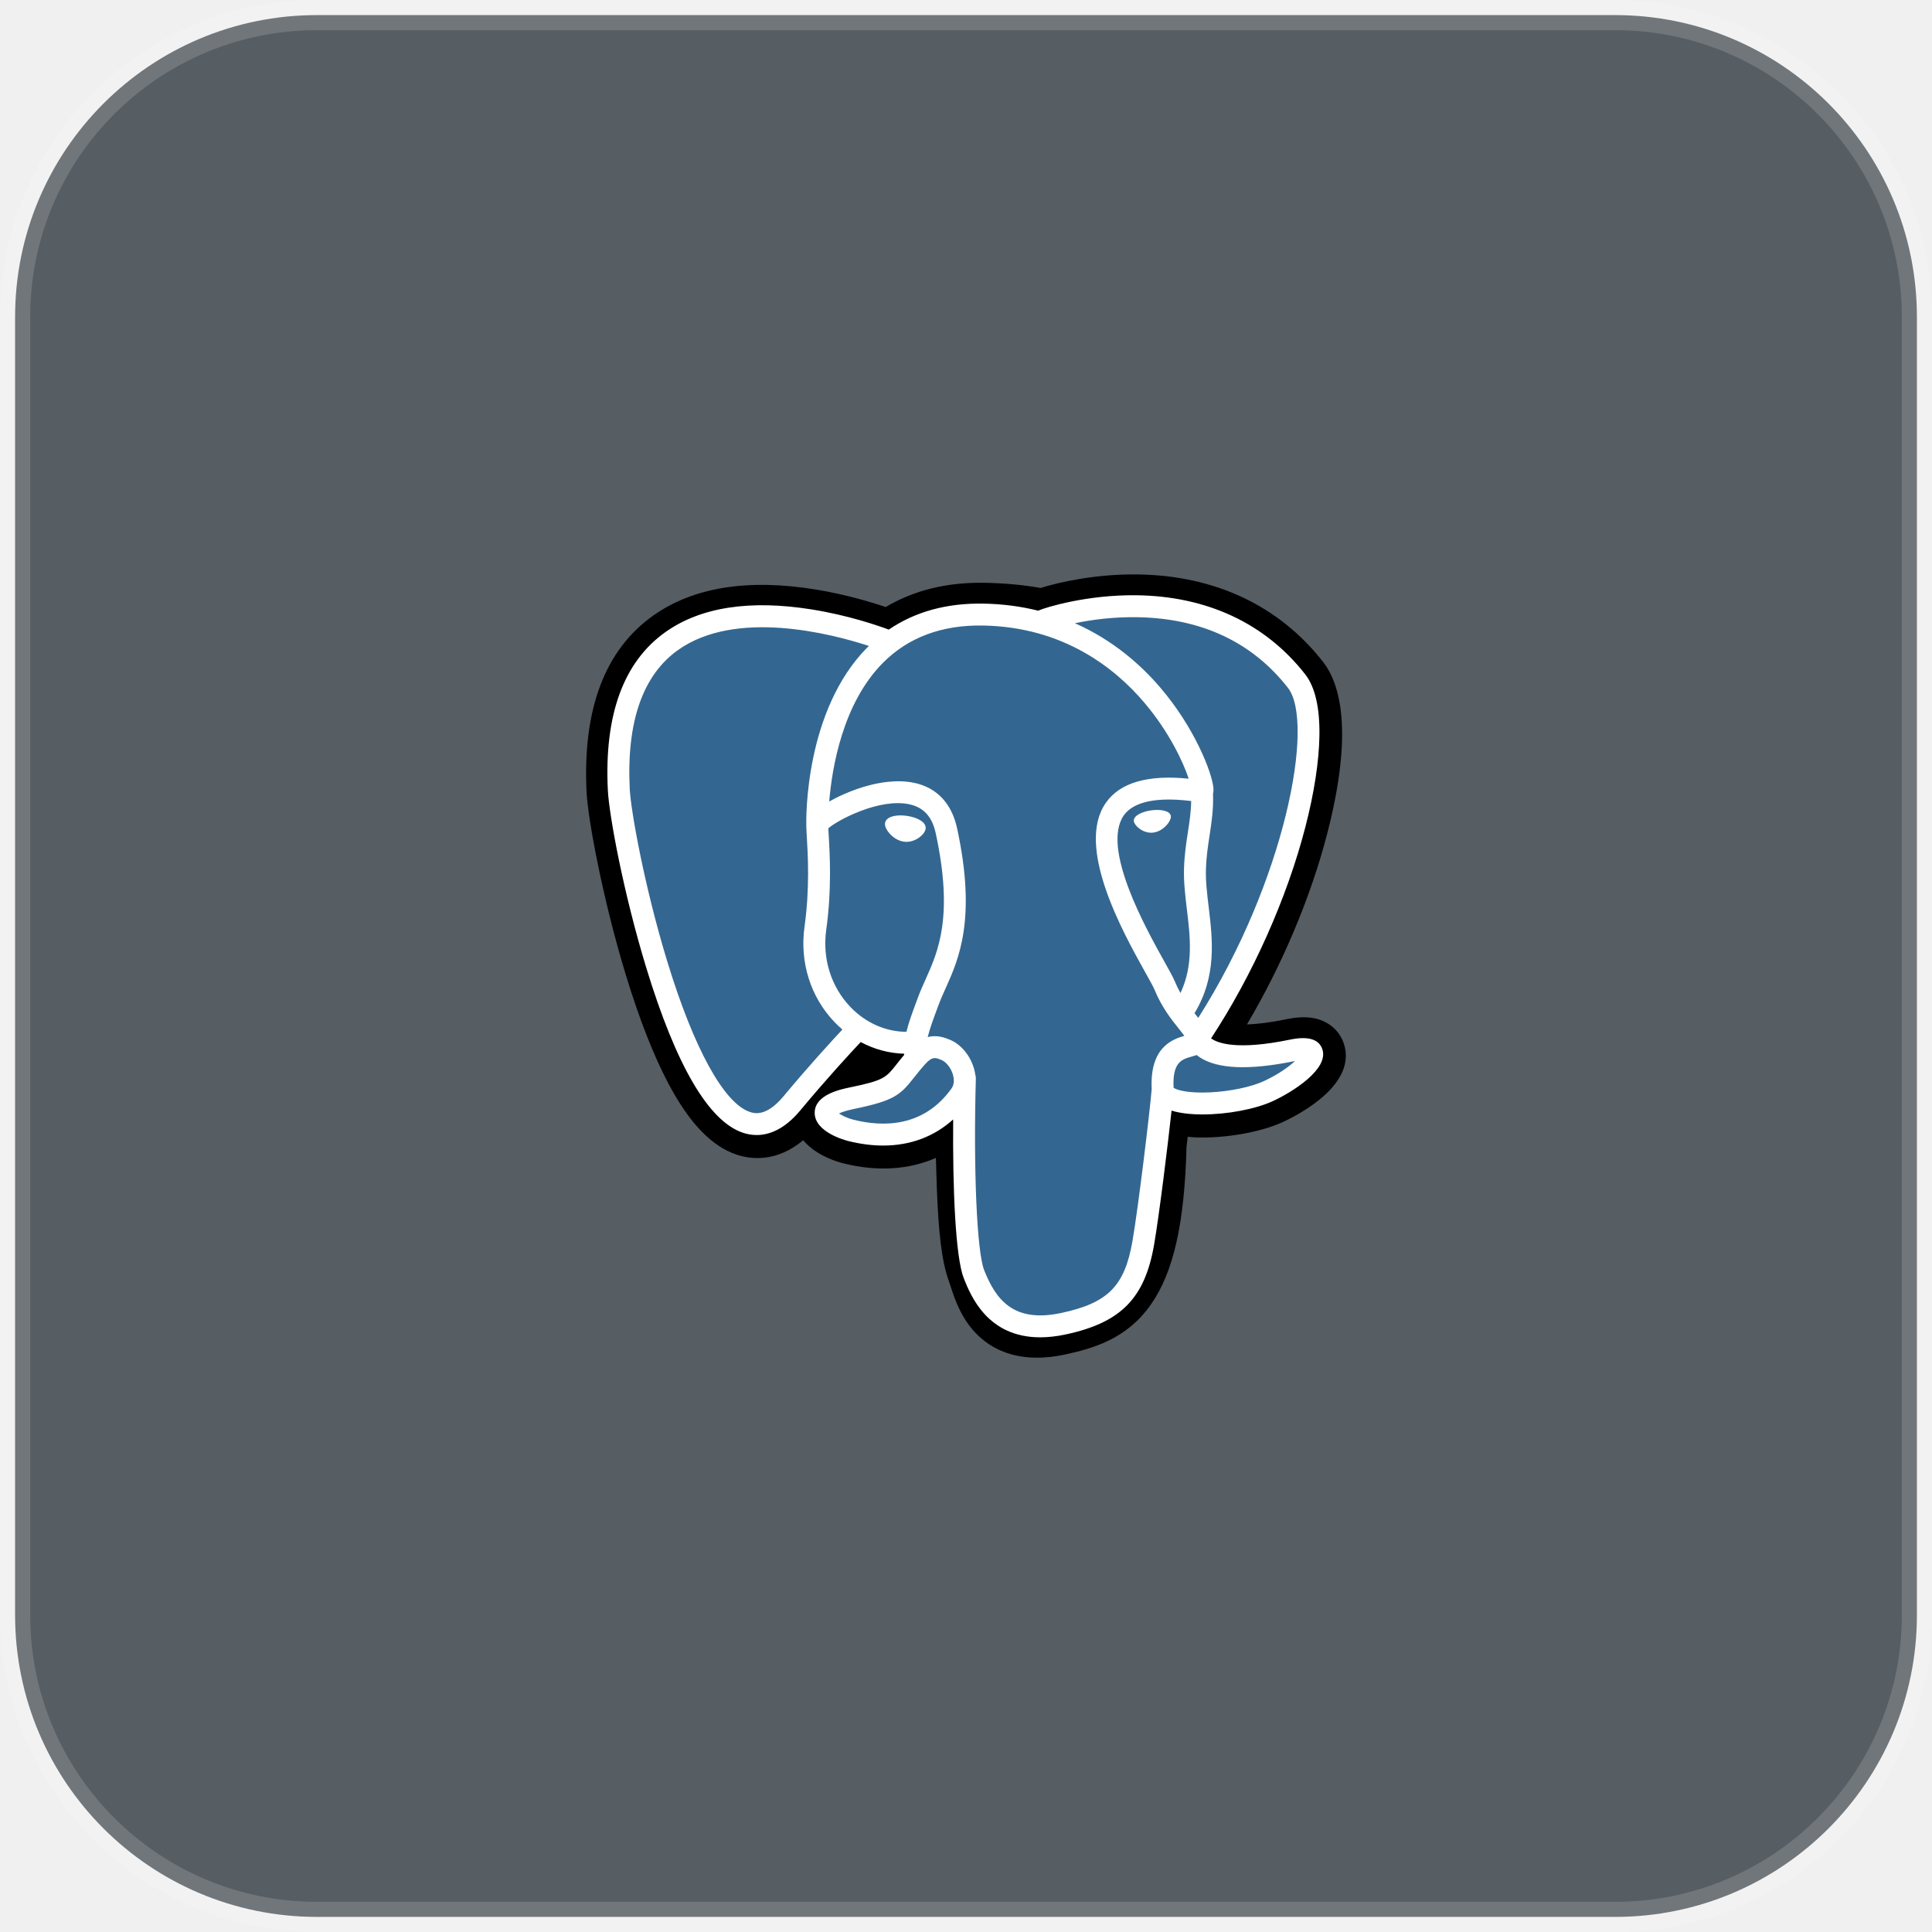
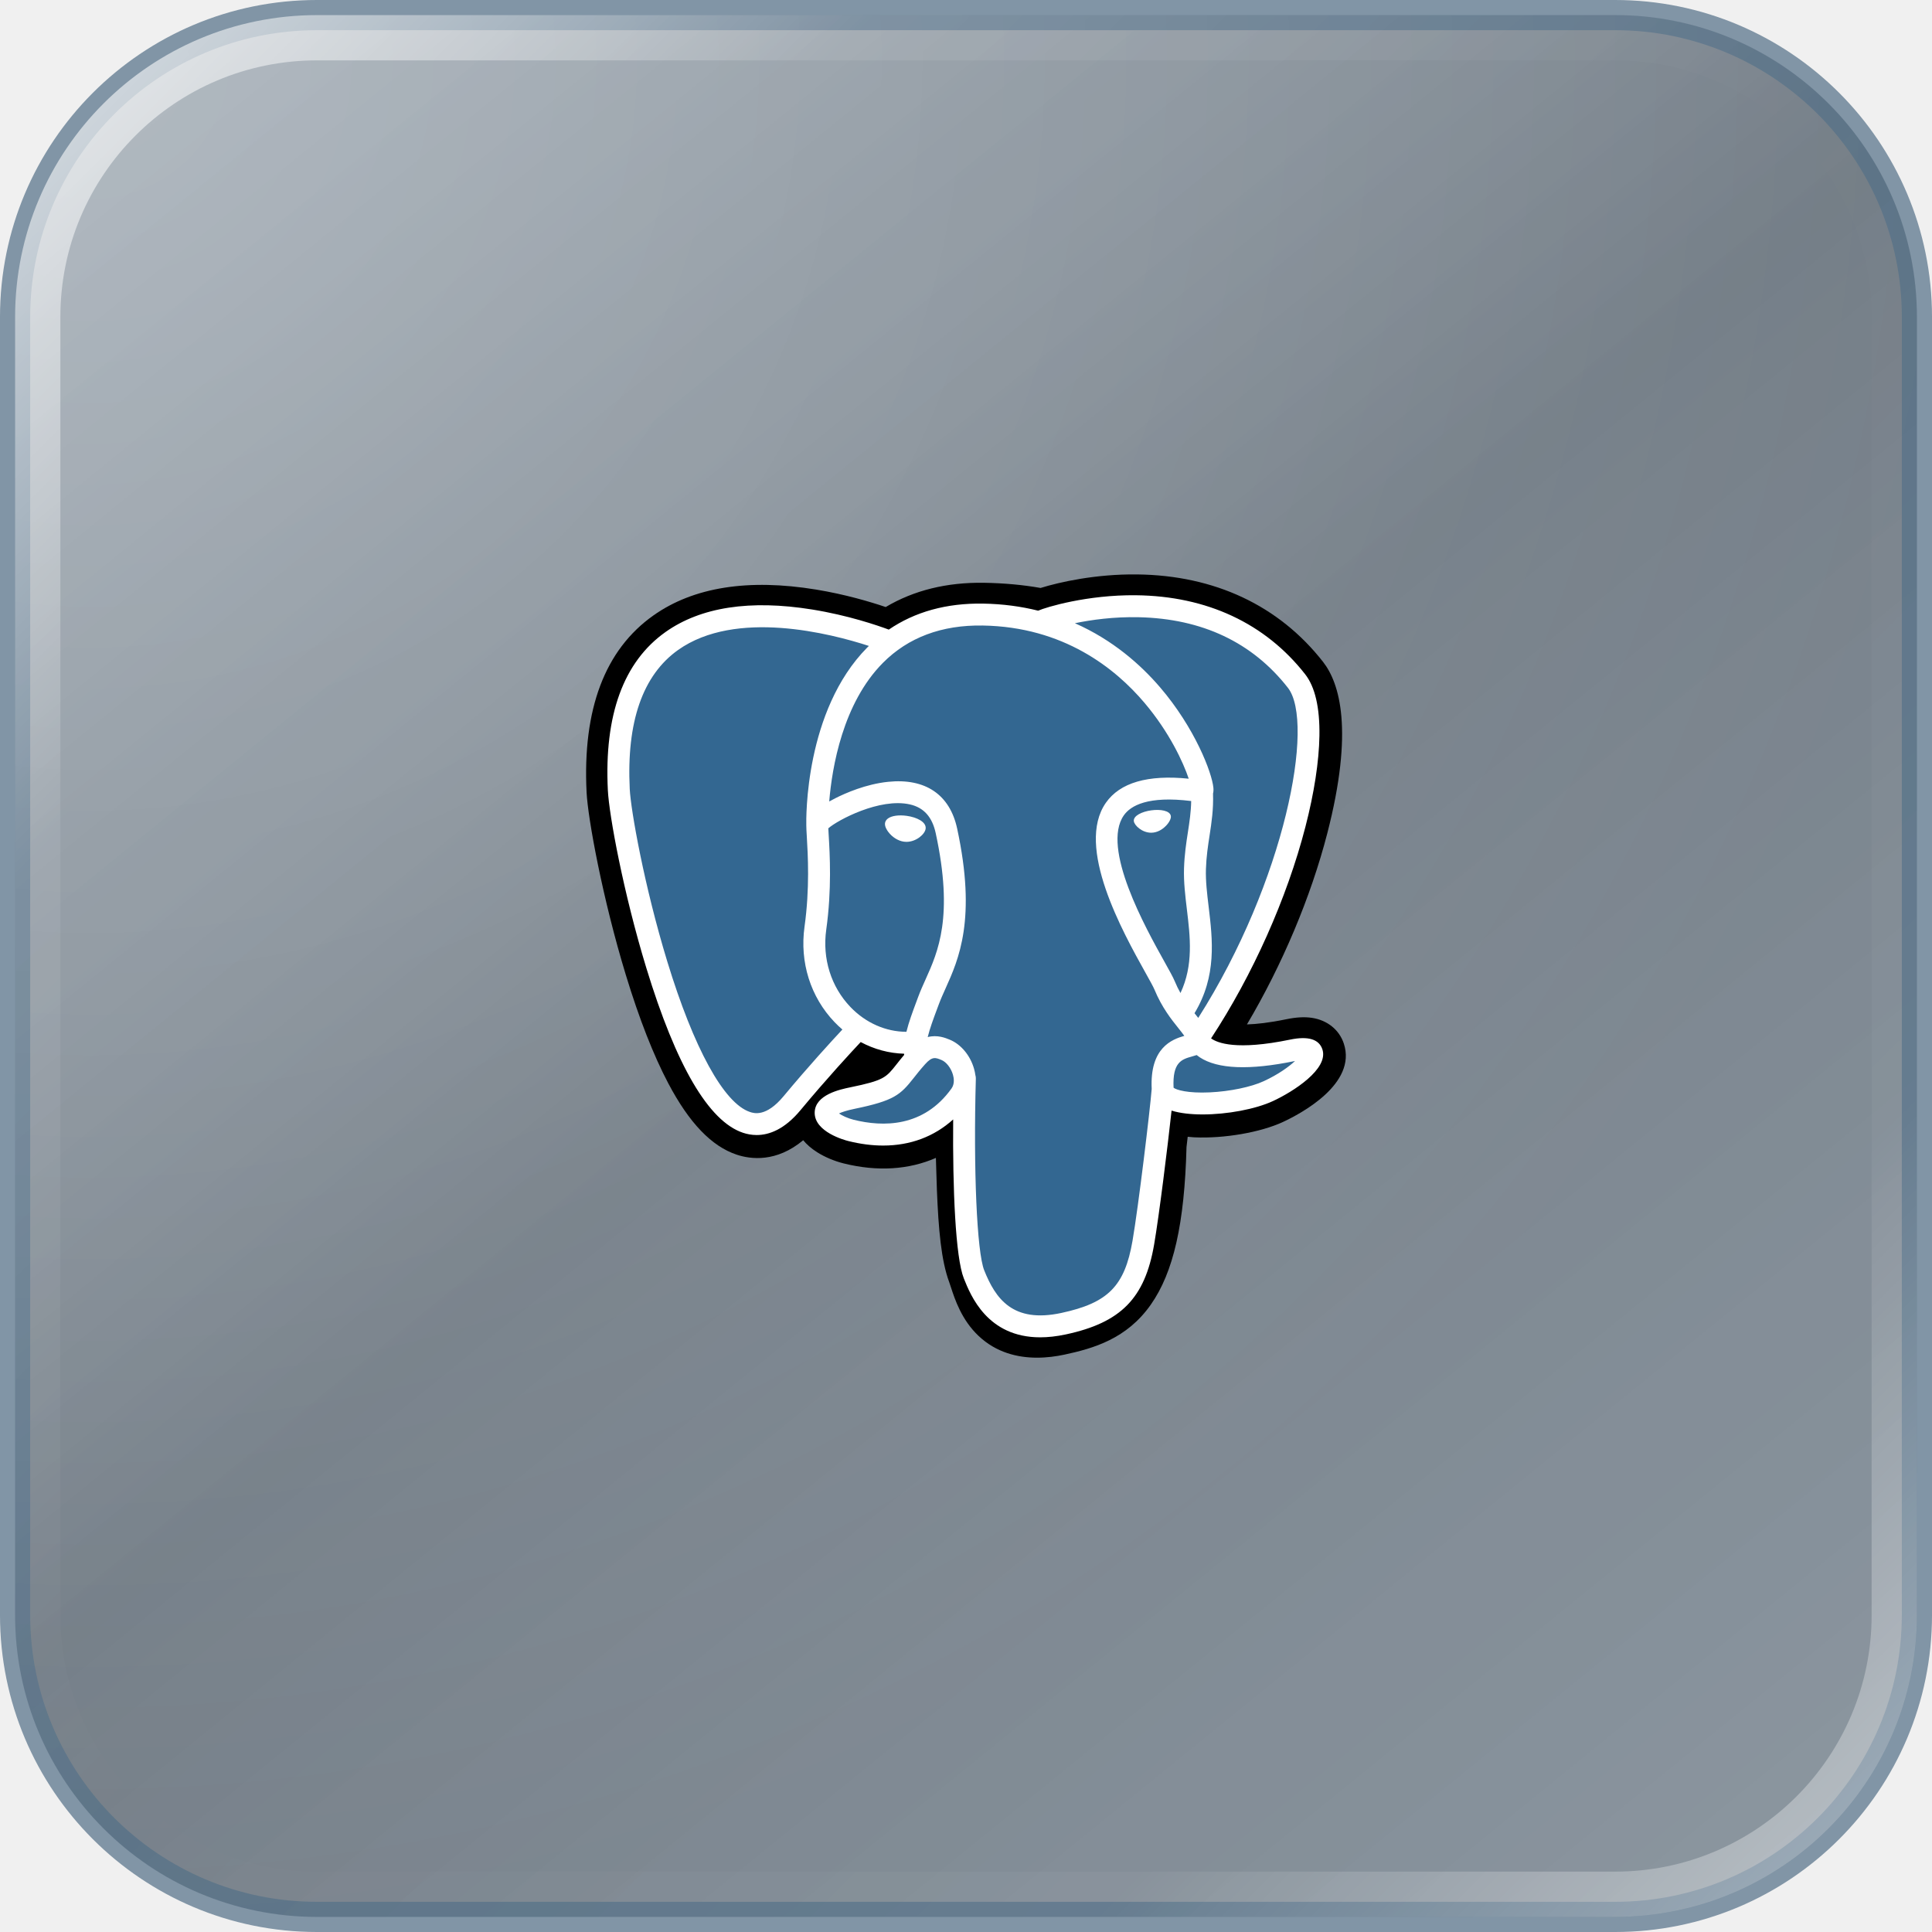
- <svg xmlns="http://www.w3.org/2000/svg" viewBox="0 0 64 64" fill="none">
-   <rect x=".5" y=".5" width="63" height="63" rx="10" fill="#1B242D" fill-opacity="0.72" stroke="#FFFFFF" stroke-opacity=".16" />
+ <svg xmlns="http://www.w3.org/2000/svg" viewBox="0 0 64 64" fill="none" color="#CBD5E1">
+   <g>
+     <defs>
+       <linearGradient id="postgres-app-dark-background-surface" x1="6" y1="0" x2="58" y2="64" gradientUnits="userSpaceOnUse">
+         <stop offset="0" stop-color="#526678" stop-opacity=".50" />
+         <stop offset=".48" stop-color="#273746" stop-opacity=".62" />
+         <stop offset="1" stop-color="#364A5C" stop-opacity=".54" />
+       </linearGradient>
+       <radialGradient id="postgres-app-dark-background-sheen" cx="3" cy="2" r="62" gradientUnits="userSpaceOnUse">
+         <stop stop-color="#FFFFFF" stop-opacity=".18" />
+         <stop offset="1" stop-color="#FFFFFF" stop-opacity="0" />
+       </radialGradient>
+       <linearGradient id="postgres-app-dark-background-reflection" x1="0" y1="0" x2="64" y2="64" gradientUnits="userSpaceOnUse">
+         <stop stop-color="#FFFFFF" stop-opacity=".75" />
+         <stop offset=".23" stop-color="#FFFFFF" stop-opacity=".08" />
+         <stop offset=".5" stop-color="#FFFFFF" stop-opacity="0" />
+         <stop offset=".78" stop-color="#FFFFFF" stop-opacity=".04" />
+         <stop offset="1" stop-color="#FFFFFF" stop-opacity=".45" />
+       </linearGradient>
+     </defs>
+     <rect x=".5" y=".5" width="63" height="63" rx="10" fill="url(#postgres-app-dark-background-surface)" stroke="#526E86" stroke-opacity=".7" />
+     <rect x=".5" y=".5" width="63" height="63" rx="10" fill="url(#postgres-app-dark-background-sheen)" />
+     <rect x="1.25" y="1.25" width="61.5" height="61.5" rx="9.25" stroke="url(#postgres-app-dark-background-reflection)" stroke-width="1.5" />
+   </g>
  <defs>
    <clipPath id="postgres-app-dark-tile">
      <rect x=".5" y=".5" width="63" height="63" rx="10" />
    </clipPath>
  </defs>
  <g clip-path="url(#postgres-app-dark-tile)">
    <svg viewBox="0 0 256 264" version="1.1" preserveAspectRatio="xMidYMid" x="18.992" y="18.992" width="26.016" height="26.016">
      <g>
        <path d="M255.008,158.086 C253.473,153.437 249.452,150.199 244.252,149.422 C241.8,149.056 238.992,149.212 235.669,149.897 C229.877,151.092 225.58,151.547 222.444,151.635 C234.281,131.65 243.906,108.86 249.447,87.407 C258.406,52.718 253.619,36.915 248.024,29.767 C233.217,10.848 211.614,0.683 185.552,0.372 C171.649,0.202 159.444,2.947 153.077,4.921 C147.149,3.875 140.775,3.291 134.086,3.183 C121.55,2.983 110.473,5.716 101.008,11.333 C95.767,9.561 87.358,7.063 77.646,5.469 C54.804,1.719 36.394,4.641 22.928,14.154 C6.622,25.672 -0.937,45.684 0.461,73.634 C0.905,82.508 5.869,109.508 13.685,135.114 C18.177,149.832 22.967,162.054 27.922,171.444 C34.949,184.759 42.468,192.6 50.909,195.416 C55.64,196.992 64.236,198.096 73.277,190.567 C74.423,191.954 75.952,193.333 77.981,194.614 C80.558,196.239 83.709,197.567 86.856,198.354 C98.197,201.189 108.82,200.48 117.883,196.506 C117.939,198.118 117.982,199.658 118.018,200.988 C118.079,203.145 118.138,205.26 118.217,207.238 C118.754,220.612 119.664,231.011 122.36,238.287 C122.508,238.688 122.707,239.297 122.917,239.944 C124.262,244.062 126.511,250.956 132.233,256.355 C138.158,261.948 145.325,263.663 151.889,263.663 C155.181,263.663 158.322,263.231 161.077,262.641 C170.897,260.536 182.05,257.33 190.118,245.842 C197.746,234.982 201.454,218.625 202.125,192.851 C202.212,192.123 202.292,191.427 202.369,190.764 C202.422,190.316 202.475,189.859 202.529,189.402 L204.326,189.56 L204.789,189.591 C214.791,190.047 227.021,187.926 234.532,184.437 C240.467,181.683 259.486,171.642 255.008,158.086" fill="#000000" />
        <path d="M237.906,160.722 C208.166,166.857 206.121,156.788 206.121,156.788 C237.522,110.195 250.648,51.052 239.32,36.577 C208.417,-2.908 154.922,15.766 154.029,16.25 L153.742,16.302 C147.866,15.082 141.291,14.356 133.9,14.235 C120.444,14.014 110.236,17.763 102.49,23.637 C102.49,23.637 7.06,-15.677 11.499,73.081 C12.443,91.963 38.563,215.954 69.717,178.503 C81.104,164.808 92.106,153.229 92.106,153.229 C97.571,156.859 104.113,158.711 110.971,158.046 L111.504,157.594 C111.338,159.294 111.414,160.957 111.717,162.926 C103.691,171.893 106.05,173.467 90.006,176.77 C73.771,180.116 83.308,186.072 89.535,187.629 C97.084,189.517 114.548,192.191 126.348,175.672 L125.878,177.557 C129.022,180.076 131.23,193.94 130.86,206.509 C130.49,219.077 130.243,227.706 132.721,234.446 C135.199,241.186 137.668,256.351 158.76,251.832 C176.383,248.055 185.516,238.268 186.787,221.943 C187.688,210.336 189.729,212.052 189.857,201.675 L191.494,196.763 C193.381,181.03 191.794,175.954 202.651,178.315 L205.29,178.547 C213.282,178.91 223.741,177.261 229.88,174.408 C243.098,168.274 250.938,158.031 237.904,160.722 L237.906,160.722" fill="#336791" />
        <path d="M108.076,81.525 C105.397,81.152 102.969,81.497 101.741,82.427 C101.05,82.95 100.837,83.556 100.779,83.973 C100.625,85.078 101.4,86.3 101.875,86.93 C103.221,88.714 105.187,89.94 107.133,90.21 C107.415,90.249 107.696,90.268 107.975,90.268 C111.22,90.268 114.171,87.741 114.431,85.876 C114.756,83.54 111.365,81.983 108.076,81.525" fill="#FFFFFF" />
        <path d="M196.86,81.599 L196.86,81.599 C196.604,79.768 193.346,79.246 190.254,79.676 C187.166,80.106 184.172,81.5 184.422,83.335 C184.623,84.762 187.199,87.198 190.249,87.198 C190.507,87.198 190.767,87.181 191.029,87.144 C193.065,86.862 194.559,85.569 195.268,84.824 C196.35,83.688 196.975,82.422 196.86,81.599" fill="#FFFFFF" />
        <path d="M247.802,160.025 C246.668,156.596 243.018,155.493 236.954,156.745 C218.949,160.461 212.501,157.887 210.384,156.328 C224.379,135.007 235.892,109.236 242.103,85.191 C245.045,73.801 246.67,63.223 246.803,54.602 C246.95,45.138 245.338,38.184 242.014,33.936 C228.612,16.811 208.942,7.625 185.132,7.373 C168.763,7.189 154.933,11.378 152.252,12.556 C146.606,11.152 140.451,10.29 133.75,10.18 C121.462,9.981 110.84,12.923 102.046,18.919 C98.226,17.498 88.354,14.109 76.281,12.164 C55.409,8.803 38.823,11.35 26.987,19.735 C12.864,29.741 6.344,47.627 7.607,72.894 C8.032,81.396 12.876,107.548 20.52,132.593 C30.582,165.557 41.519,184.218 53.028,188.057 C54.375,188.506 55.929,188.82 57.641,188.82 C61.839,188.82 66.986,186.928 72.341,180.49 C81.236,169.789 89.541,160.822 92.602,157.564 C97.126,159.992 102.096,161.348 107.179,161.484 C107.188,161.617 107.202,161.75 107.214,161.882 C106.194,163.092 105.357,164.152 104.644,165.057 C101.122,169.528 100.389,170.459 89.052,172.793 C85.827,173.459 77.261,175.224 77.136,181.228 C77,187.788 87.261,190.543 88.43,190.835 C92.504,191.855 96.429,192.358 100.172,192.358 C109.275,192.357 117.286,189.366 123.688,183.577 C123.491,206.963 124.466,230.007 127.274,237.028 C129.573,242.776 135.192,256.823 152.938,256.822 C155.542,256.822 158.408,256.519 161.561,255.843 C180.082,251.872 188.125,243.687 191.236,225.64 C192.901,215.995 195.758,192.964 197.102,180.61 C199.938,181.495 203.589,181.9 207.536,181.899 C215.768,181.899 225.267,180.15 231.224,177.385 C237.916,174.277 249.992,166.651 247.802,160.025 L247.802,160.025 Z M203.696,76.545 C203.635,80.192 203.133,83.503 202.601,86.959 C202.028,90.676 201.436,94.519 201.287,99.184 C201.14,103.724 201.707,108.445 202.255,113.009 C203.363,122.228 204.5,131.721 200.099,141.087 C199.415,139.872 198.754,138.546 198.149,137.078 C197.602,135.752 196.414,133.622 194.77,130.674 C188.37,119.198 173.385,92.324 181.056,81.358 C183.341,78.094 189.14,74.738 203.696,76.545 L203.696,76.545 Z M186.052,14.758 C207.386,15.229 224.261,23.21 236.21,38.478 C245.374,50.189 235.283,103.476 206.07,149.447 C205.781,149.08 205.488,148.71 205.184,148.33 C205.063,148.178 204.939,148.024 204.814,147.868 C212.363,135.401 210.887,123.066 209.573,112.13 C209.033,107.642 208.524,103.403 208.653,99.421 C208.787,95.2 209.345,91.581 209.885,88.081 C210.548,83.768 211.223,79.305 211.037,74.044 C211.176,73.492 211.232,72.84 211.159,72.066 C210.684,67.021 204.924,51.922 193.184,38.255 C186.762,30.781 177.397,22.416 164.61,16.774 C170.11,15.634 177.631,14.571 186.052,14.758 L186.052,14.758 Z M66.674,175.778 C60.774,182.872 56.7,181.512 55.36,181.066 C46.629,178.154 36.5,159.702 27.569,130.442 C19.841,105.124 15.325,79.665 14.967,72.526 C13.839,49.948 19.312,34.213 31.235,25.757 C50.639,11.997 82.541,20.233 95.36,24.41 C95.176,24.592 94.984,24.762 94.802,24.947 C73.766,46.191 74.265,82.488 74.317,84.706 C74.315,85.562 74.387,86.774 74.485,88.441 C74.847,94.546 75.521,105.908 73.721,118.775 C72.049,130.732 75.735,142.435 83.832,150.884 C84.67,151.758 85.545,152.58 86.449,153.352 C82.845,157.212 75.012,165.748 66.674,175.778 L66.674,175.778 Z M89.153,145.785 C82.627,138.975 79.663,129.503 81.02,119.796 C82.92,106.203 82.219,94.365 81.842,88.005 C81.789,87.115 81.743,86.335 81.715,85.72 C84.788,82.995 99.029,75.365 109.184,77.692 C113.819,78.753 116.643,81.909 117.817,87.337 C123.893,115.44 118.621,127.153 114.385,136.566 C113.512,138.505 112.687,140.338 111.983,142.234 L111.437,143.7 C110.055,147.406 108.769,150.852 107.972,154.124 C101.034,154.103 94.285,151.14 89.153,145.785 L89.153,145.785 Z M90.218,183.685 C88.192,183.179 86.37,182.3 85.301,181.571 C86.194,181.15 87.783,180.579 90.539,180.012 C103.876,177.266 105.936,175.328 110.434,169.617 C111.465,168.308 112.634,166.823 114.253,165.015 C114.253,165.014 114.254,165.014 114.255,165.013 C116.666,162.313 117.769,162.771 119.769,163.601 C121.39,164.272 122.969,166.303 123.609,168.539 C123.912,169.595 124.252,171.6 123.139,173.159 C113.743,186.315 100.051,186.146 90.218,183.685 L90.218,183.685 Z M160.017,248.637 C143.701,252.133 137.924,243.808 134.117,234.291 C131.66,228.147 130.452,200.44 131.309,169.844 C131.32,169.437 131.262,169.043 131.15,168.674 C131.052,167.96 130.902,167.238 130.694,166.512 C129.42,162.06 126.315,158.336 122.59,156.792 C121.11,156.179 118.394,155.054 115.13,155.889 C115.826,153.021 117.033,149.782 118.342,146.275 L118.891,144.8 C119.509,143.137 120.285,141.414 121.105,139.59 C125.538,129.742 131.609,116.253 125.02,85.78 C122.552,74.366 114.31,68.792 101.816,70.087 C94.325,70.862 87.473,73.884 84.055,75.617 C83.32,75.989 82.648,76.349 82.02,76.699 C82.974,65.199 86.578,43.707 100.061,30.11 C108.549,21.549 119.854,17.321 133.628,17.549 C160.769,17.993 178.172,31.921 187.994,43.528 C196.458,53.529 201.041,63.604 202.87,69.037 C189.115,67.639 179.76,70.354 175.018,77.134 C164.701,91.882 180.662,120.506 188.333,134.263 C189.74,136.784 190.954,138.963 191.336,139.889 C193.834,145.943 197.068,149.985 199.429,152.935 C200.153,153.839 200.855,154.716 201.389,155.482 C197.223,156.683 189.74,159.458 190.422,173.329 C189.872,180.289 185.961,212.875 183.974,224.388 C181.351,239.598 175.754,245.263 160.017,248.637 L160.017,248.637 Z M228.121,170.701 C223.861,172.678 216.732,174.162 209.96,174.48 C202.479,174.83 198.672,173.642 197.776,172.911 C197.355,164.267 200.573,163.364 203.978,162.408 C204.513,162.257 205.035,162.111 205.539,161.935 C205.852,162.19 206.195,162.443 206.571,162.691 C212.583,166.659 223.306,167.087 238.445,163.962 C238.5,163.951 238.556,163.94 238.611,163.929 C236.569,165.838 233.075,168.4 228.121,170.701 L228.121,170.701 Z" fill="#FFFFFF" />
      </g>
    </svg>
  </g>
</svg>
